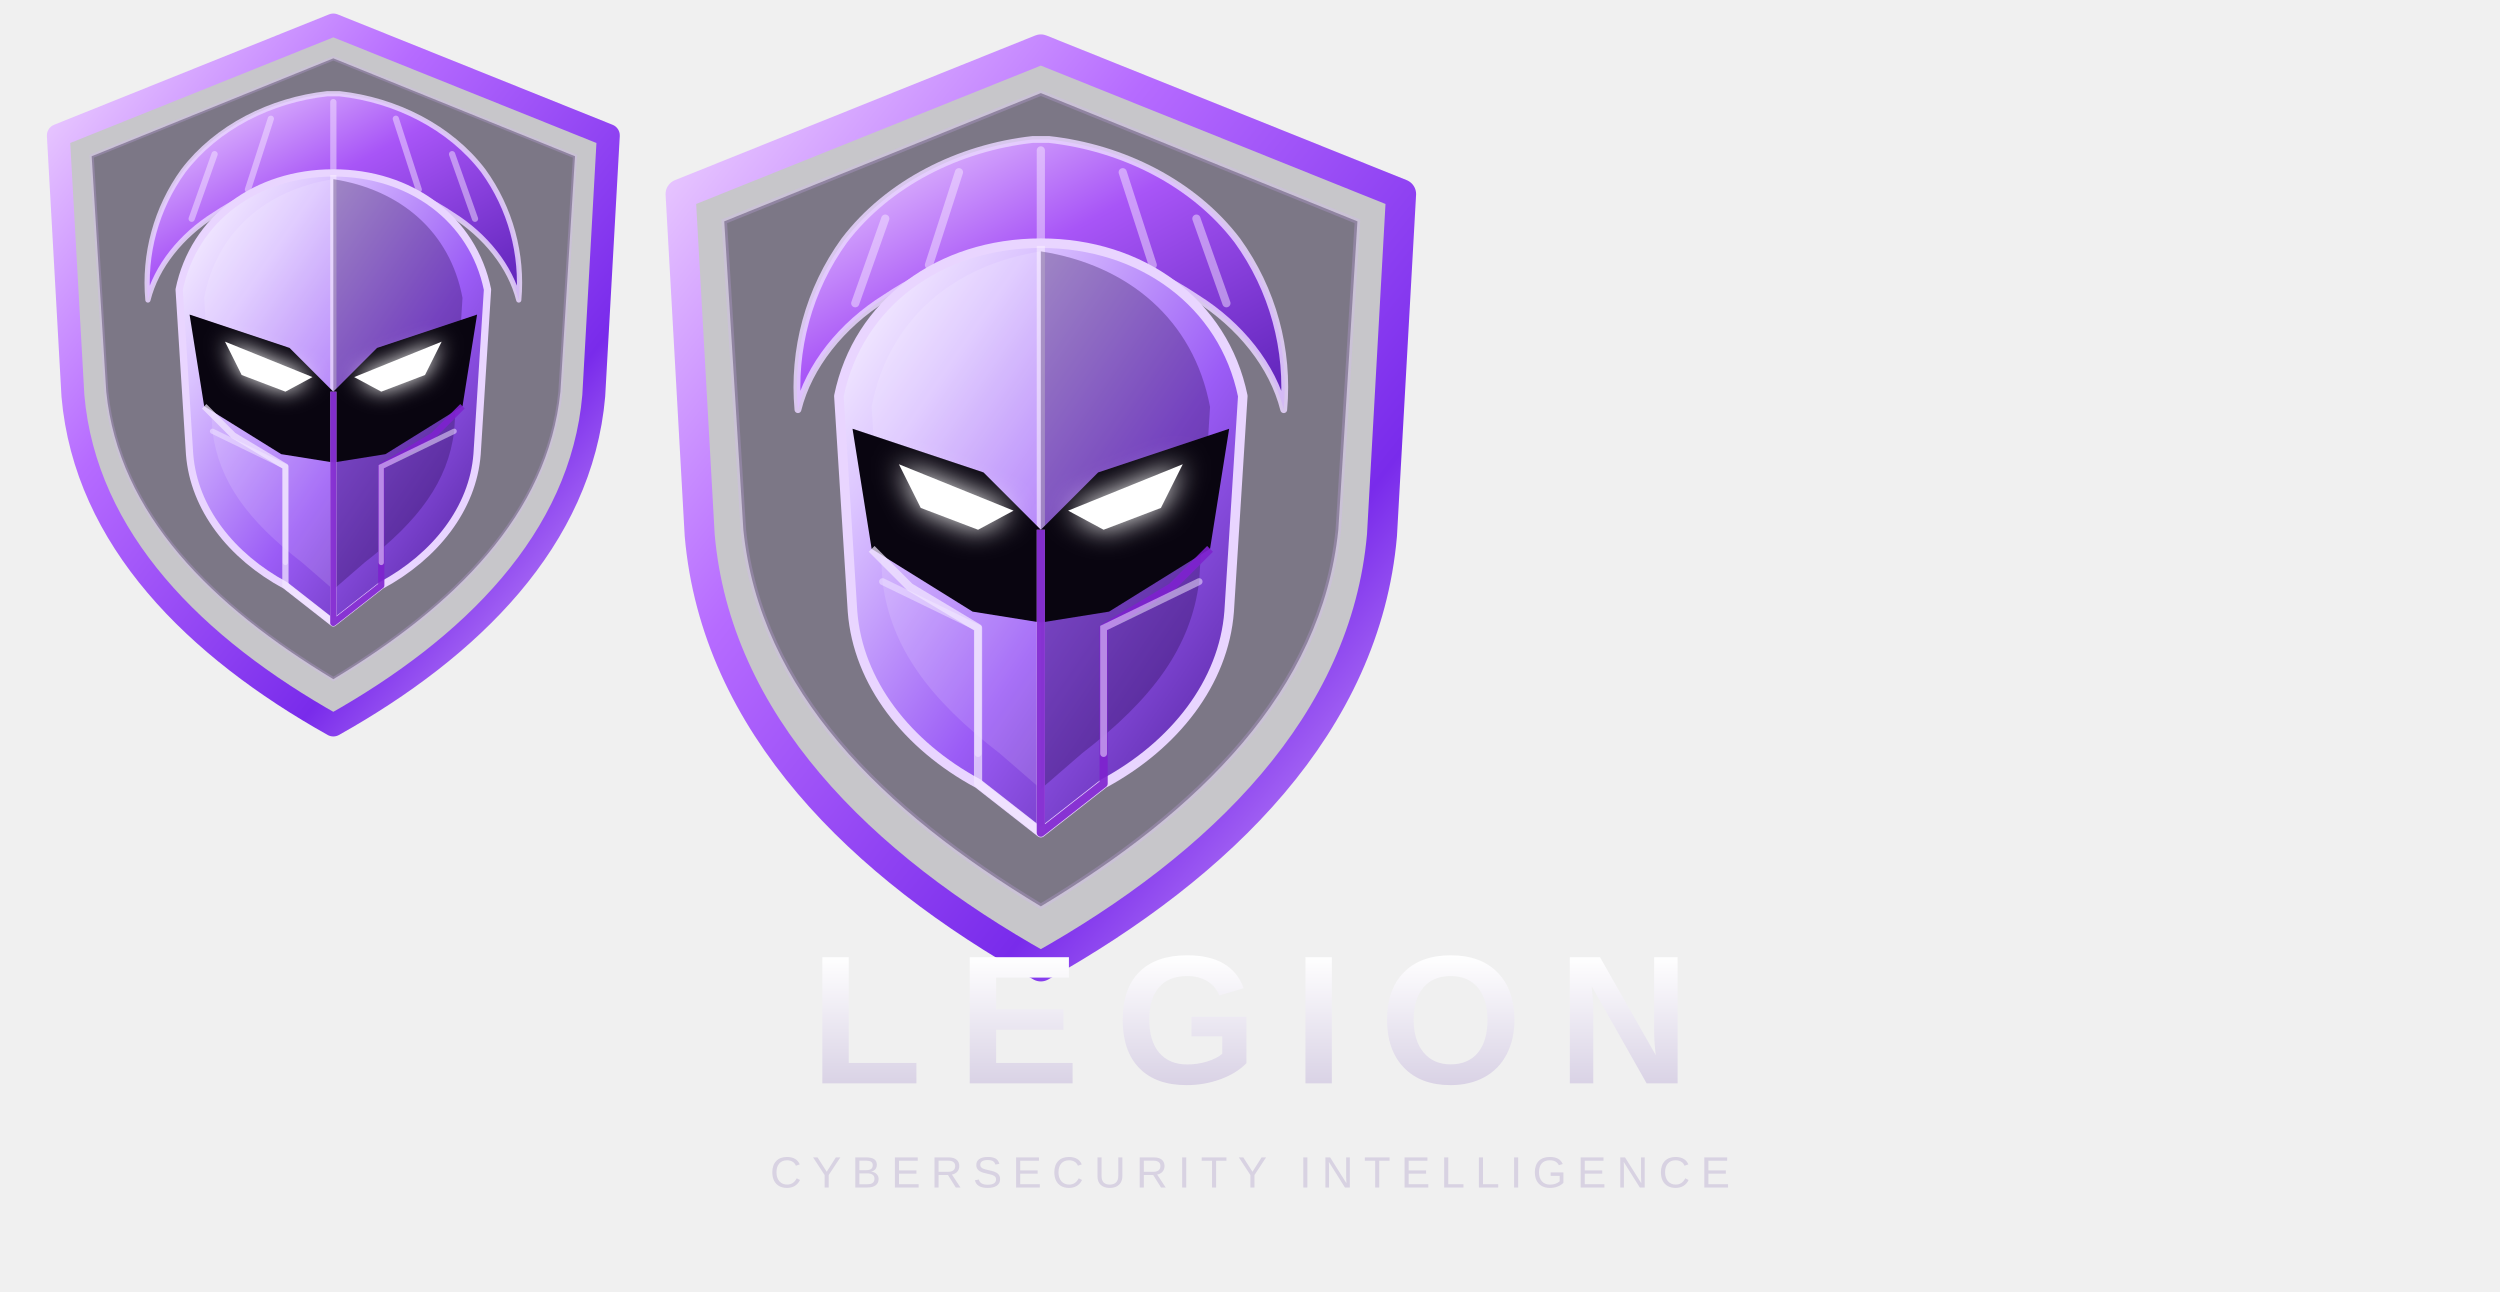
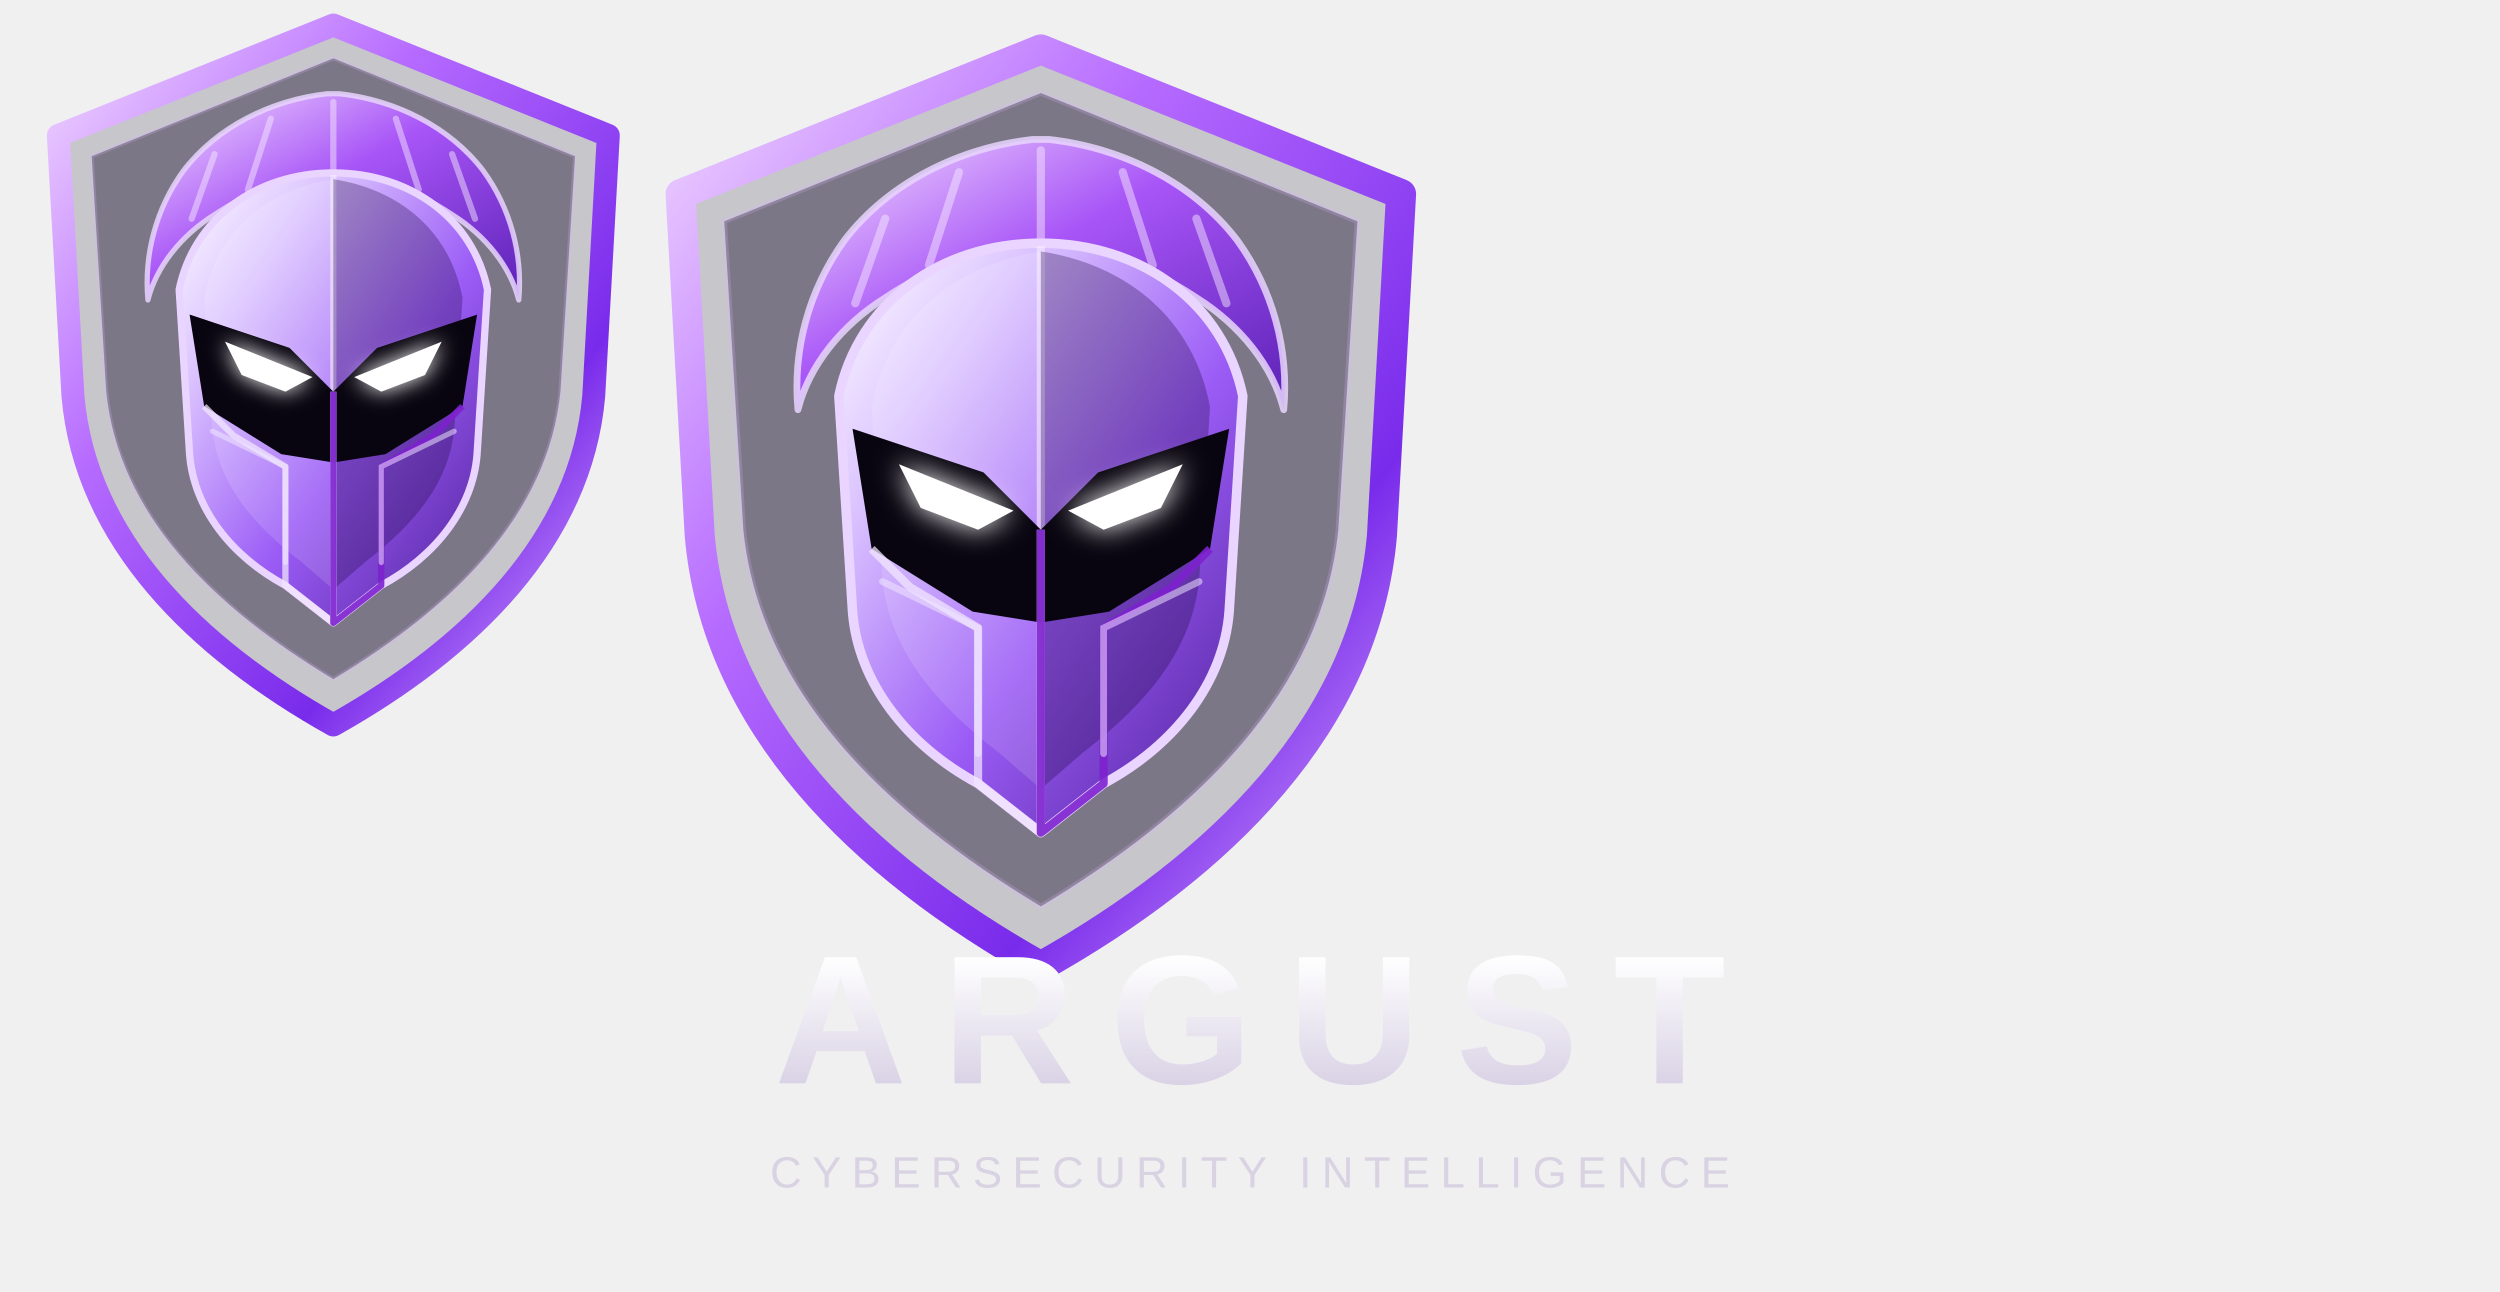
<svg xmlns="http://www.w3.org/2000/svg" width="1200" height="620" viewBox="0 0 1200 620" role="img" aria-labelledby="title desc">
  <defs>
    <linearGradient id="shieldStroke" x1="0" y1="0" x2="1" y2="1">
      <stop offset="0" stop-color="#F1D8FF" />
      <stop offset=".34" stop-color="#B66BFF" />
      <stop offset=".72" stop-color="#792BEB" />
      <stop offset="1" stop-color="#E0B5FF" />
    </linearGradient>
    <linearGradient id="helmetFace" x1="0" y1="0" x2="1" y2="1">
      <stop offset="0" stop-color="#FFFFFF" />
      <stop offset=".24" stop-color="#DCC5FF" />
      <stop offset=".58" stop-color="#9B5CF6" />
      <stop offset="1" stop-color="#4C1D95" />
    </linearGradient>
    <linearGradient id="crest" x1="0" y1="0" x2="1" y2="1">
      <stop offset="0" stop-color="#F4DFFF" />
      <stop offset=".45" stop-color="#A855F7" />
      <stop offset="1" stop-color="#5B21B6" />
    </linearGradient>
    <linearGradient id="word" x1="0" y1="0" x2="0" y2="1">
      <stop offset="0" stop-color="#FFFFFF" />
      <stop offset="1" stop-color="#D9D2E5" />
    </linearGradient>
    <filter id="softGlow" x="-60%" y="-60%" width="220%" height="220%">
      <feGaussianBlur stdDeviation="5" result="b" />
      <feMerge>
        <feMergeNode in="b" />
        <feMergeNode in="SourceGraphic" />
      </feMerge>
    </filter>
  </defs>
  <g id="legion-emblem">
    <path d="M160 12 L292 65 L285 190 C279 259 226 311 160 348 C94 311 41 259 35 190 L28 65 Z" fill="#10091C" fill-opacity=".18" stroke="url(#shieldStroke)" stroke-width="11" stroke-linejoin="round" />
    <path d="M160 28 L276 75 L269 188 C263 247 218 291 160 326 C102 291 57 247 51 188 L44 75 Z" fill="#170B2A" fill-opacity=".42" stroke="#D8B4FE" stroke-opacity=".22" stroke-width="2" />
    <path d="M157 45 C130 48 104 61 88 82 C75 100 69 122 71 144            C75 128 87 113 103 103 C121 91 139 85 160 83            C181 85 199 91 217 103 C233 113 245 128 249 144            C251 122 245 100 232 82 C216 61 190 48 163 45 Z" fill="url(#crest)" stroke="#E9D5FF" stroke-opacity=".85" stroke-width="2.5" stroke-linejoin="round" />
    <path d="M160 49 L160 83 M130 57 L119 91 M190 57 L201 91 M103 74 L92 105 M217 74 L228 105" fill="none" stroke="#F5E9FF" stroke-opacity=".48" stroke-width="3" stroke-linecap="round" />
    <path d="M160 83 C123 83 93 105 86 139 L91 218            C93 244 111 267 137 281 L160 299 L183 281            C209 267 227 244 229 218 L234 139            C227 105 197 83 160 83 Z" fill="url(#helmetFace)" stroke="#E9D5FF" stroke-width="3.5" stroke-linejoin="round" />
    <path d="M160 84 L160 299" stroke="#F8EEFF" stroke-opacity=".58" stroke-width="3" />
    <path d="M160 86 C128 91 104 111 98 143 L102 207            C105 231 119 250 145 270 L160 283 Z" fill="#FFFFFF" fill-opacity=".13" />
    <path d="M160 86 C192 91 216 111 222 143 L218 207            C215 231 201 250 175 270 L160 283 Z" fill="#240A49" fill-opacity=".32" />
    <path d="M91 151 L139 167 L160 188 L181 167 L229 151            L222 195 L185 218 L160 222 L135 218 L98 195 Z" fill="#090510" />
    <path d="M108 164 L150 181 L137 188 L116 180 Z" fill="#FFFFFF" filter="url(#softGlow)" />
    <path d="M212 164 L170 181 L183 188 L204 180 Z" fill="#FFFFFF" filter="url(#softGlow)" />
    <path d="M160 188 L160 299 L137 281 L137 224 L112 209 L98 195" fill="none" stroke="#F3E8FF" stroke-opacity=".72" stroke-width="3" stroke-linejoin="round" />
    <path d="M160 188 L160 299 L183 281 L183 224 L208 209 L222 195" fill="none" stroke="#7E22CE" stroke-opacity=".9" stroke-width="3" stroke-linejoin="round" />
    <path d="M102 207 L137 224 L137 270 M218 207 L183 224 L183 270" fill="none" stroke="#F3E8FF" stroke-opacity=".52" stroke-width="2.5" stroke-linecap="round" />
  </g>
  <g transform="translate(290 8) scale(1.31)">
    <use href="#legion-emblem" />
  </g>
  <g font-family="Arial, Helvetica, sans-serif" text-anchor="middle">
-     <text x="600" y="520" fill="url(#word)" font-size="88" font-weight="700" letter-spacing="17">LEGION</text>
+     <text x="600" y="520" fill="url(#word)" font-size="88" font-weight="700" letter-spacing="17">ARGUST</text>
    <text x="600" y="570" fill="#D8D2E2" font-size="21" font-weight="500" letter-spacing="5">CYBERSECURITY INTELLIGENCE</text>
  </g>
</svg>
